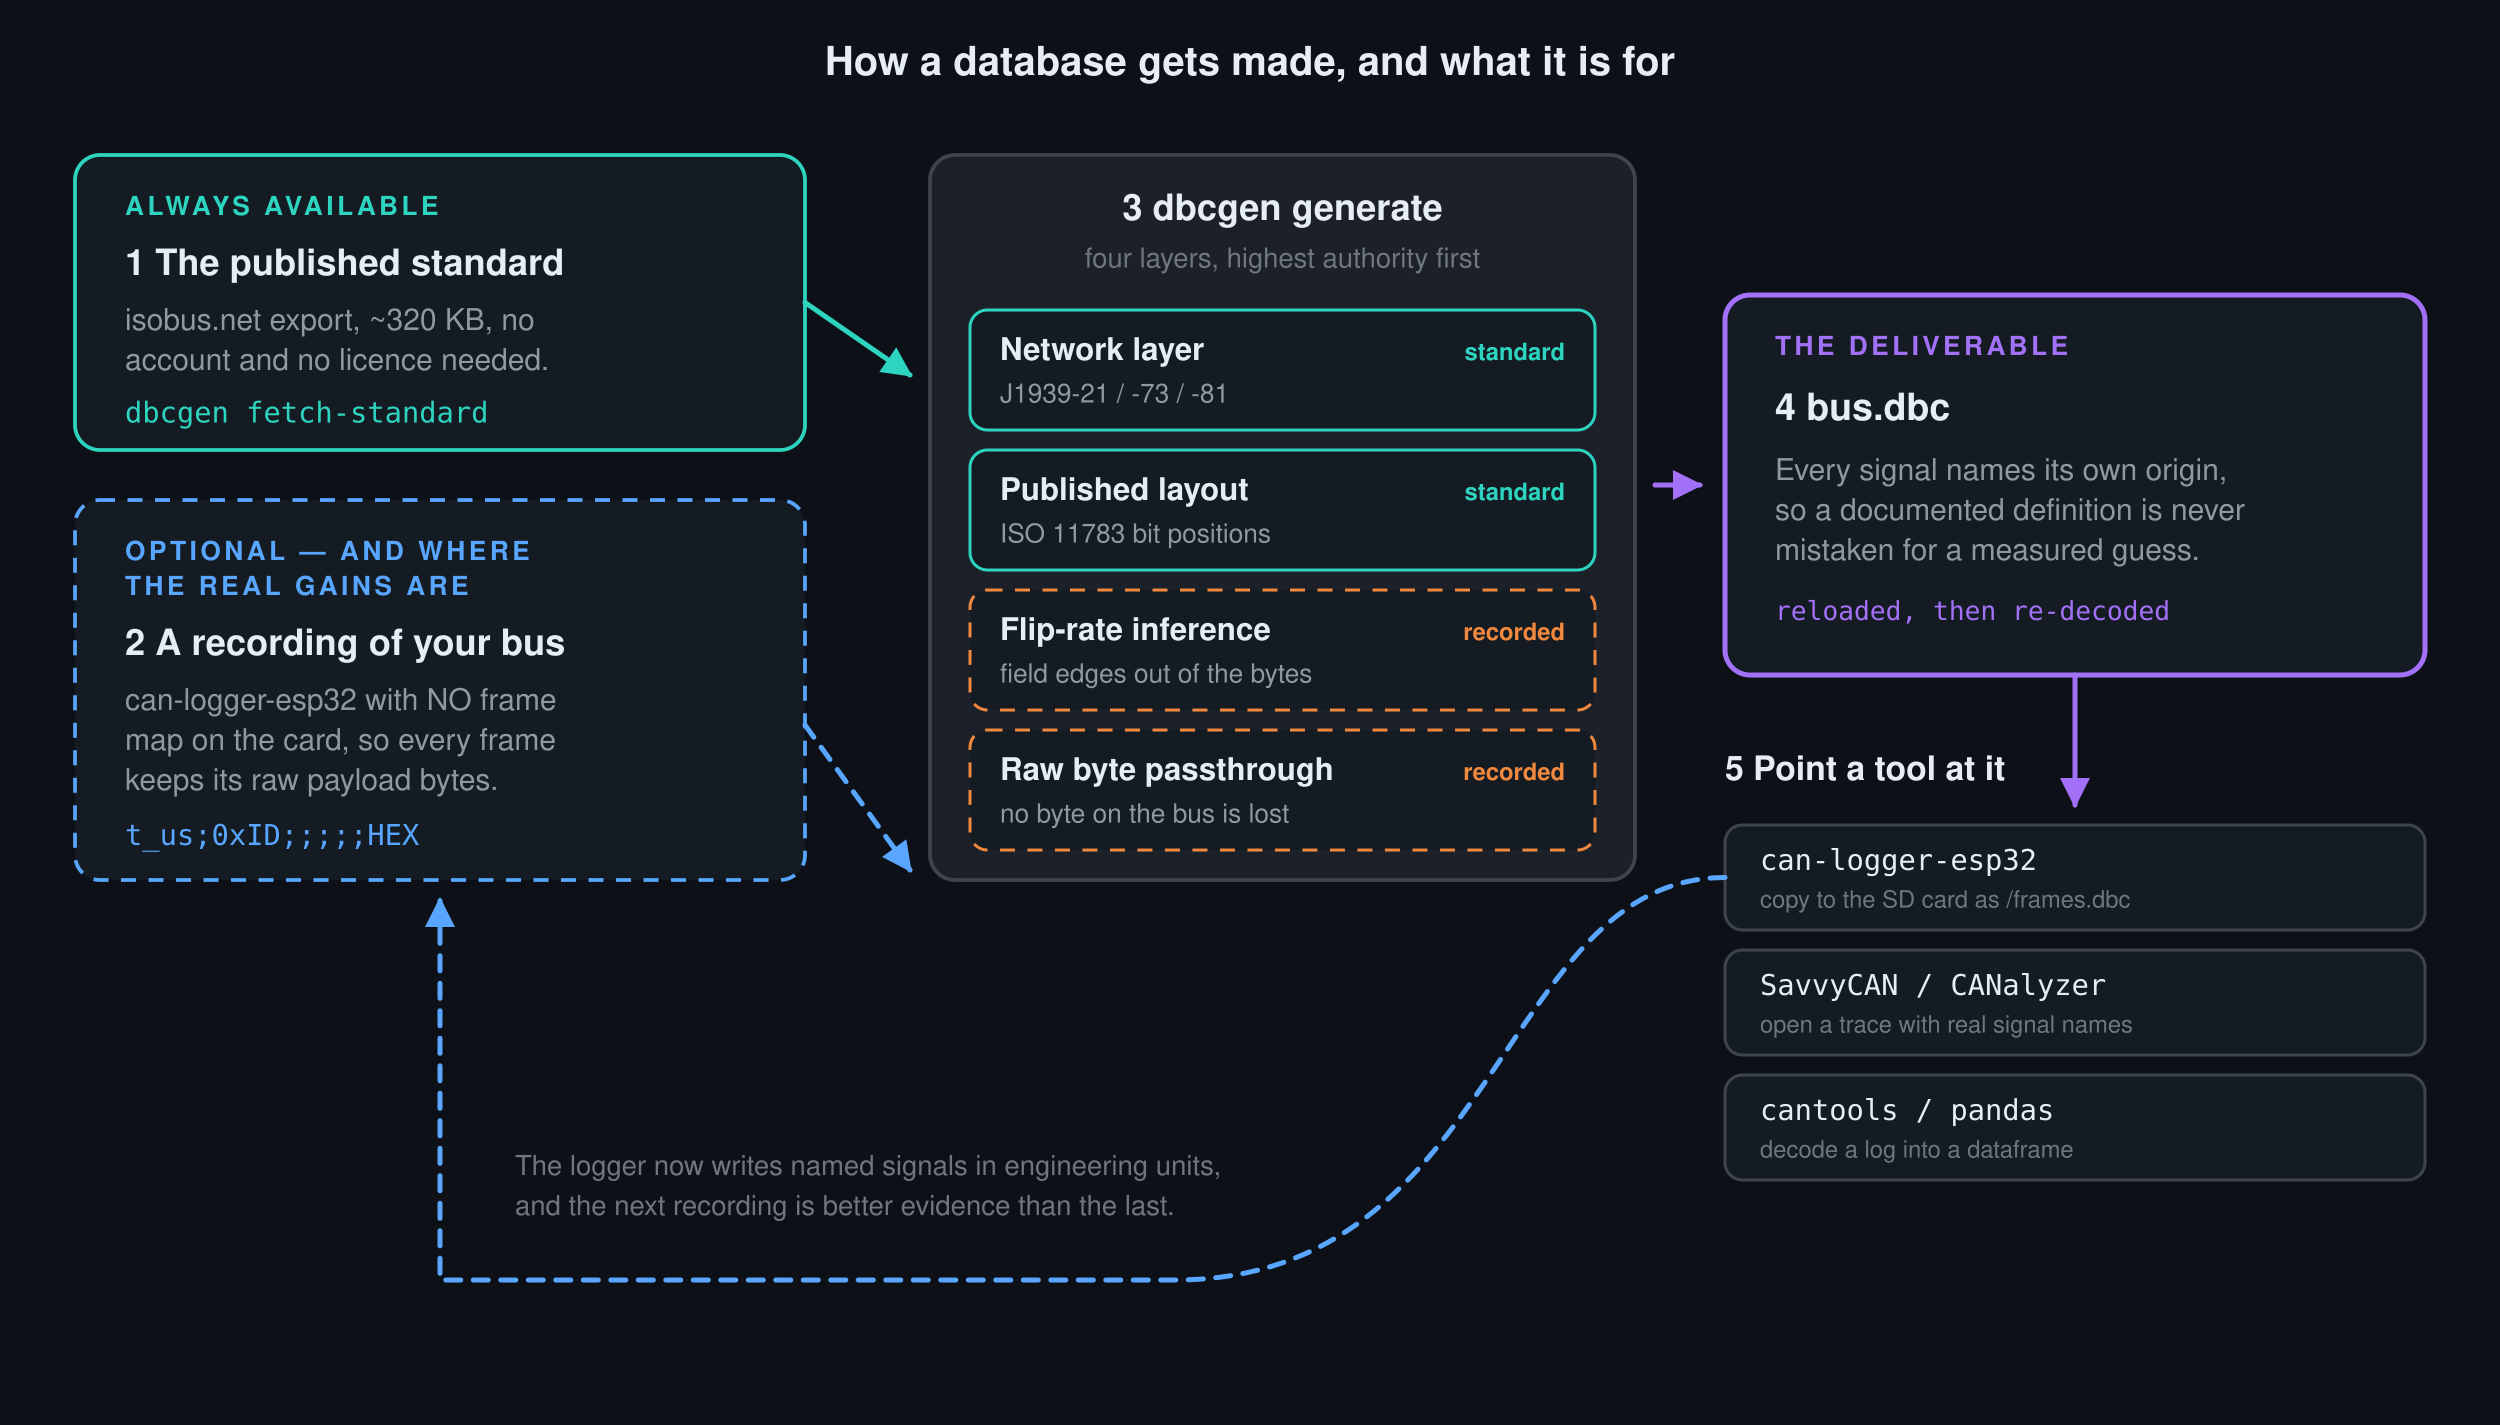
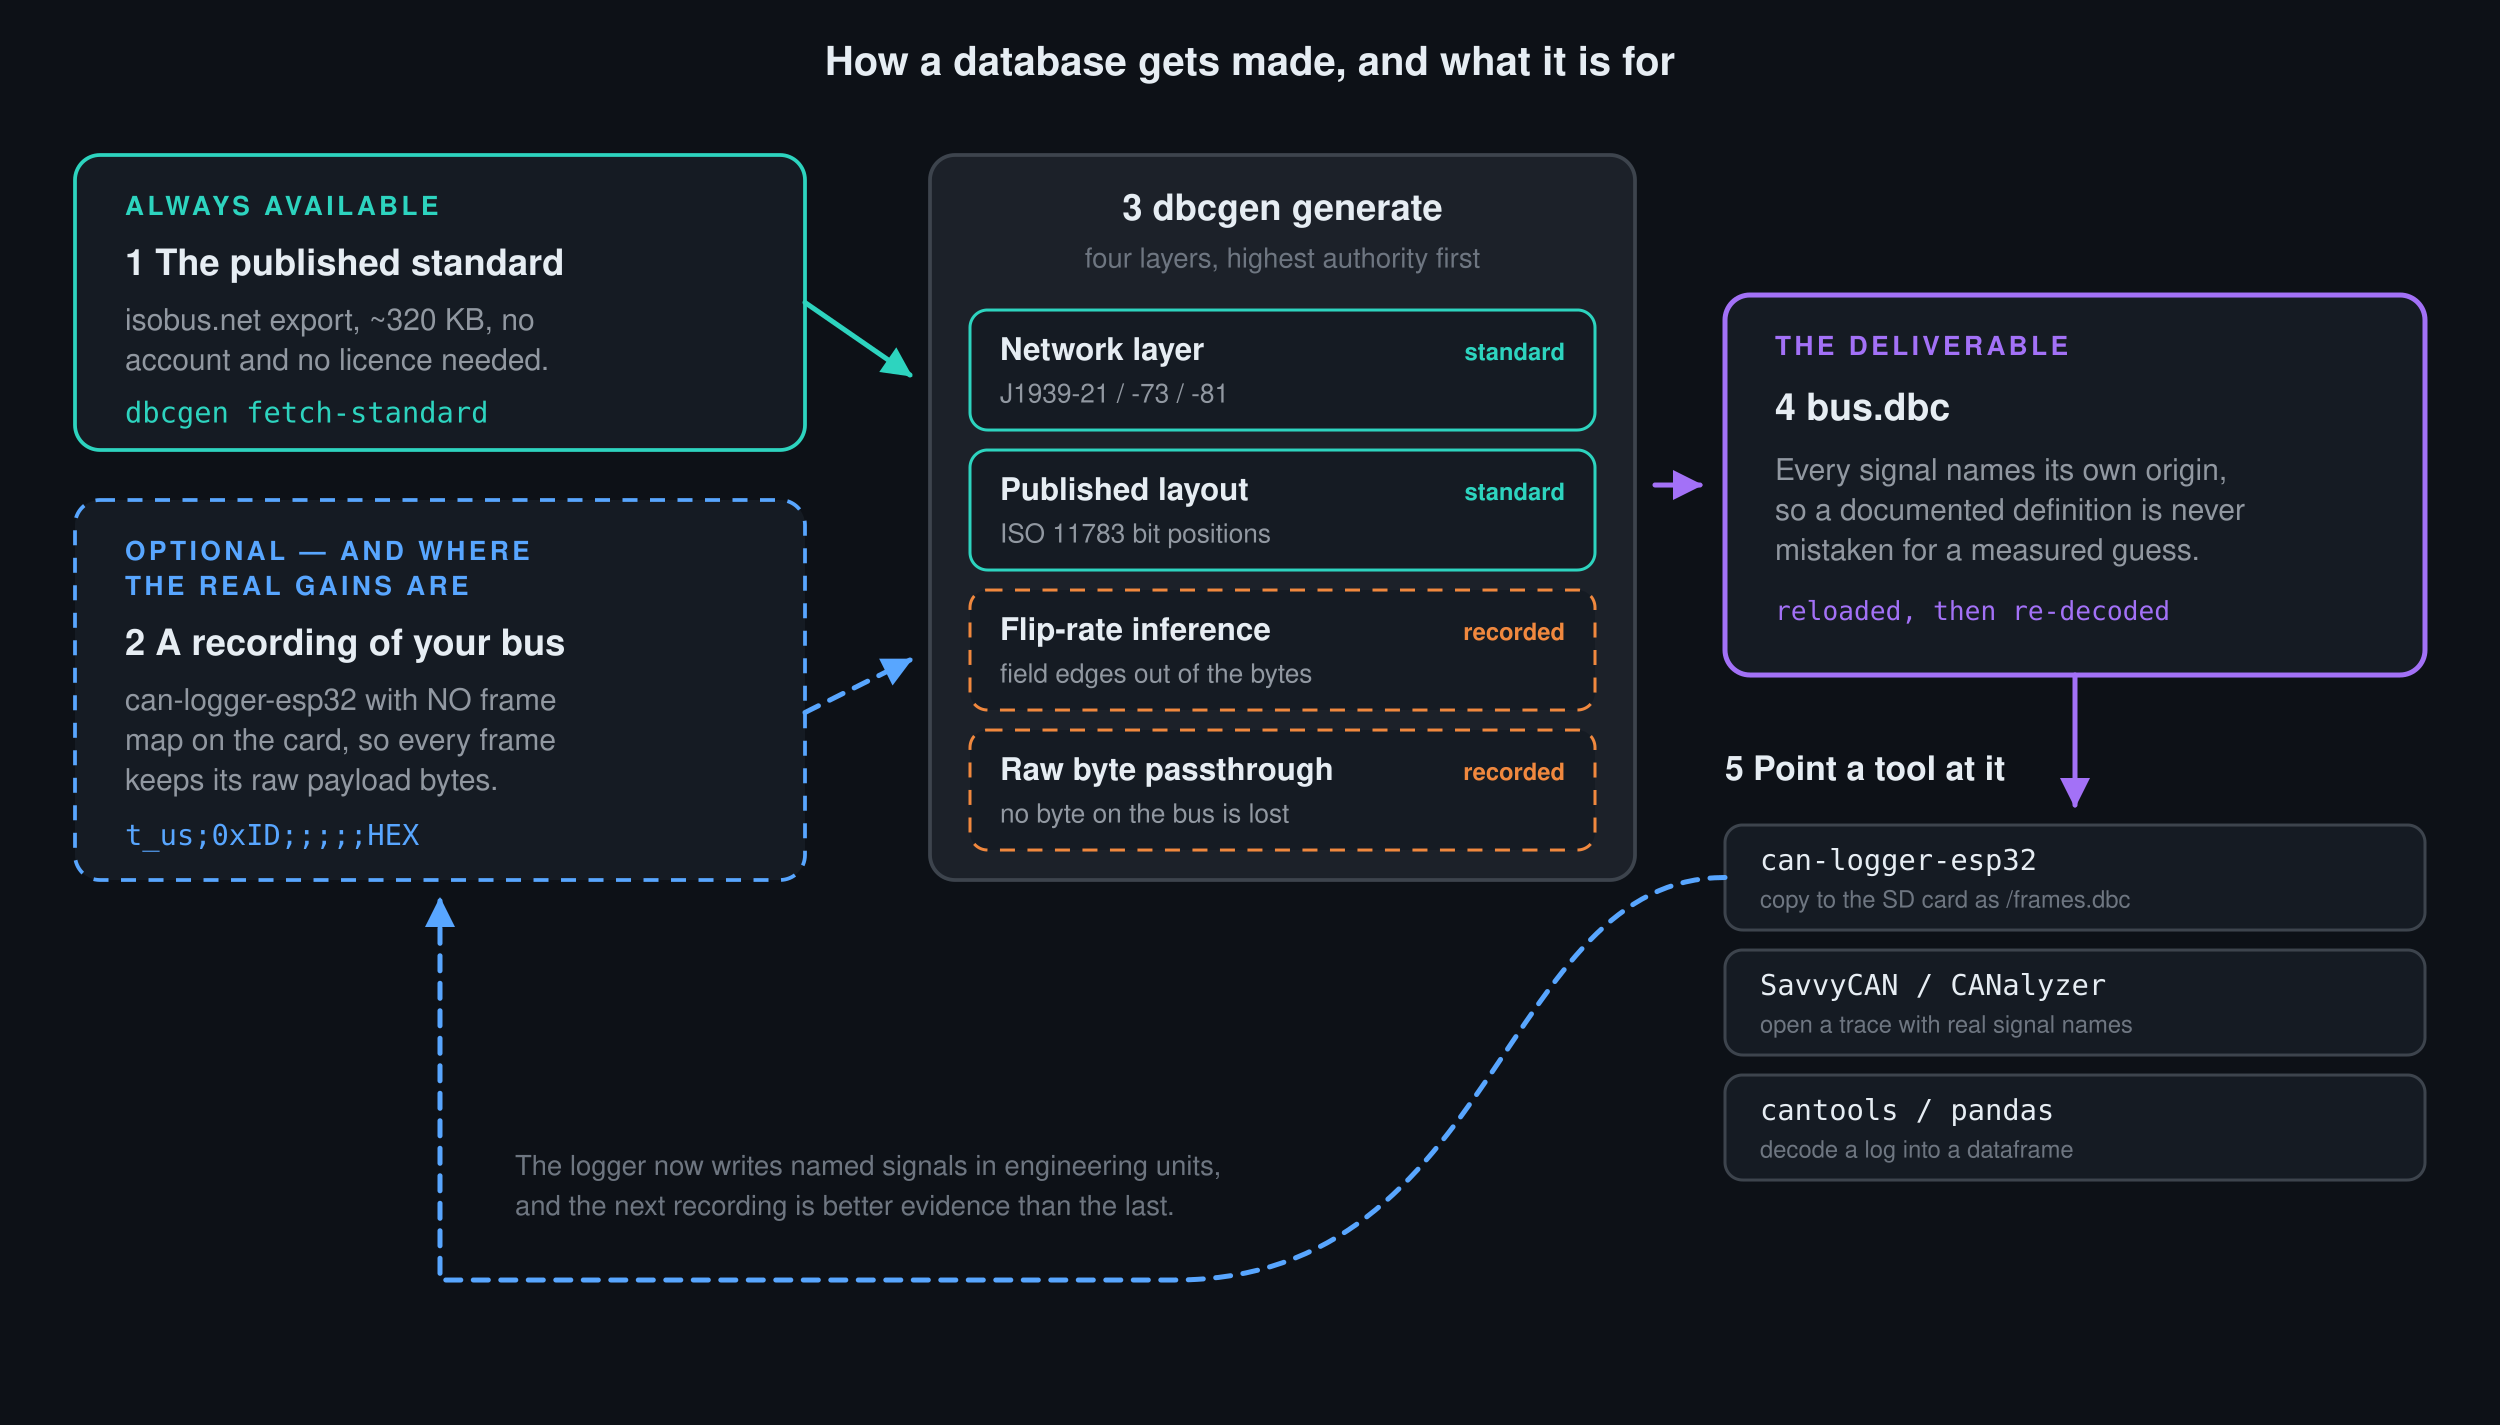
<svg xmlns="http://www.w3.org/2000/svg" width="1000" height="570" viewBox="0 0 1000 570" role="img">
  <defs>
    <marker id="head" viewBox="0 0 10 10" refX="9" refY="5" markerWidth="6" markerHeight="6" orient="auto-start-reverse">
      <path d="M 0 0 L 10 5 L 0 10 z" fill="#9198A1" />
    </marker>
    <marker id="head-std" viewBox="0 0 10 10" refX="9" refY="5" markerWidth="6" markerHeight="6" orient="auto-start-reverse">
      <path d="M 0 0 L 10 5 L 0 10 z" fill="#2DD4BF" />
    </marker>
    <marker id="head-inf" viewBox="0 0 10 10" refX="9" refY="5" markerWidth="6" markerHeight="6" orient="auto-start-reverse">
      <path d="M 0 0 L 10 5 L 0 10 z" fill="#F0883E" />
    </marker>
    <marker id="head-out" viewBox="0 0 10 10" refX="9" refY="5" markerWidth="6" markerHeight="6" orient="auto-start-reverse">
      <path d="M 0 0 L 10 5 L 0 10 z" fill="#A371F7" />
    </marker>
    <marker id="head-hw" viewBox="0 0 10 10" refX="9" refY="5" markerWidth="6" markerHeight="6" orient="auto-start-reverse">
      <path d="M 0 0 L 10 5 L 0 10 z" fill="#58A6FF" />
    </marker>
  </defs>
  <rect width="1000" height="570" fill="#0D1117" />
  <text x="500.0" y="30" font-family="ui-sans-serif,-apple-system,BlinkMacSystemFont,'Segoe UI',Helvetica,Arial,sans-serif" font-size="16" font-weight="600" fill="#E6EDF3" text-anchor="middle">How a database gets made, and what it is for</text>
  <rect x="30" y="62" width="292" height="118" rx="10" ry="10" fill="#151B23" stroke="#2DD4BF" stroke-width="1.5" />
  <text x="50" y="86" font-family="ui-sans-serif,-apple-system,BlinkMacSystemFont,'Segoe UI',Helvetica,Arial,sans-serif" font-size="10.5" font-weight="700" fill="#2DD4BF" text-anchor="start" letter-spacing="1.4">ALWAYS AVAILABLE</text>
  <text x="50" y="110" font-family="ui-sans-serif,-apple-system,BlinkMacSystemFont,'Segoe UI',Helvetica,Arial,sans-serif" font-size="14.5" font-weight="600" fill="#E6EDF3" text-anchor="start">1  The published standard</text>
  <text x="50" y="132" font-family="ui-sans-serif,-apple-system,BlinkMacSystemFont,'Segoe UI',Helvetica,Arial,sans-serif" font-size="12" font-weight="400" fill="#9198A1" text-anchor="start">isobus.net export, ~320 KB, no</text>
  <text x="50" y="148" font-family="ui-sans-serif,-apple-system,BlinkMacSystemFont,'Segoe UI',Helvetica,Arial,sans-serif" font-size="12" font-weight="400" fill="#9198A1" text-anchor="start">account and no licence needed.</text>
  <text x="50" y="169" font-family="ui-monospace,SFMono-Regular,'SF Mono',Menlo,Consolas,monospace" font-size="11.5" font-weight="400" fill="#2DD4BF" text-anchor="start">dbcgen fetch-standard</text>
  <rect x="30" y="200" width="292" height="152" rx="10" ry="10" fill="#151B23" stroke="#58A6FF" stroke-width="1.5" stroke-dasharray="6 5" />
  <text x="50" y="224" font-family="ui-sans-serif,-apple-system,BlinkMacSystemFont,'Segoe UI',Helvetica,Arial,sans-serif" font-size="10.5" font-weight="700" fill="#58A6FF" text-anchor="start" letter-spacing="1.4">OPTIONAL — AND WHERE</text>
  <text x="50" y="238" font-family="ui-sans-serif,-apple-system,BlinkMacSystemFont,'Segoe UI',Helvetica,Arial,sans-serif" font-size="10.5" font-weight="700" fill="#58A6FF" text-anchor="start" letter-spacing="1.4">THE REAL GAINS ARE</text>
  <text x="50" y="262" font-family="ui-sans-serif,-apple-system,BlinkMacSystemFont,'Segoe UI',Helvetica,Arial,sans-serif" font-size="14.5" font-weight="600" fill="#E6EDF3" text-anchor="start">2  A recording of your bus</text>
  <text x="50" y="284" font-family="ui-sans-serif,-apple-system,BlinkMacSystemFont,'Segoe UI',Helvetica,Arial,sans-serif" font-size="12" font-weight="400" fill="#9198A1" text-anchor="start">can-logger-esp32 with NO frame</text>
  <text x="50" y="300" font-family="ui-sans-serif,-apple-system,BlinkMacSystemFont,'Segoe UI',Helvetica,Arial,sans-serif" font-size="12" font-weight="400" fill="#9198A1" text-anchor="start">map on the card, so every frame</text>
  <text x="50" y="316" font-family="ui-sans-serif,-apple-system,BlinkMacSystemFont,'Segoe UI',Helvetica,Arial,sans-serif" font-size="12" font-weight="400" fill="#9198A1" text-anchor="start">keeps its raw payload bytes.</text>
  <text x="50" y="338" font-family="ui-monospace,SFMono-Regular,'SF Mono',Menlo,Consolas,monospace" font-size="11.5" font-weight="400" fill="#58A6FF" text-anchor="start">t_us;0xID;;;;;HEX</text>
  <rect x="372" y="62" width="282" height="290" rx="10" ry="10" fill="#1C2129" stroke="#3D444D" stroke-width="1.5" />
  <text x="513.0" y="88" font-family="ui-sans-serif,-apple-system,BlinkMacSystemFont,'Segoe UI',Helvetica,Arial,sans-serif" font-size="14.5" font-weight="600" fill="#E6EDF3" text-anchor="middle">3  dbcgen generate</text>
  <text x="513.0" y="107" font-family="ui-sans-serif,-apple-system,BlinkMacSystemFont,'Segoe UI',Helvetica,Arial,sans-serif" font-size="11" font-weight="400" fill="#6E7681" text-anchor="middle">four layers, highest authority first</text>
  <rect x="388" y="124" width="250" height="48" rx="7" ry="7" fill="#151B23" stroke="#2DD4BF" stroke-width="1.2" />
  <text x="400" y="144" font-family="ui-sans-serif,-apple-system,BlinkMacSystemFont,'Segoe UI',Helvetica,Arial,sans-serif" font-size="12.5" font-weight="600" fill="#E6EDF3" text-anchor="start">Network layer</text>
  <text x="400" y="161" font-family="ui-sans-serif,-apple-system,BlinkMacSystemFont,'Segoe UI',Helvetica,Arial,sans-serif" font-size="10.5" font-weight="400" fill="#9198A1" text-anchor="start">J1939-21 / -73 / -81</text>
  <text x="626" y="144" font-family="ui-sans-serif,-apple-system,BlinkMacSystemFont,'Segoe UI',Helvetica,Arial,sans-serif" font-size="9.5" font-weight="700" fill="#2DD4BF" text-anchor="end">standard</text>
  <rect x="388" y="180" width="250" height="48" rx="7" ry="7" fill="#151B23" stroke="#2DD4BF" stroke-width="1.2" />
  <text x="400" y="200" font-family="ui-sans-serif,-apple-system,BlinkMacSystemFont,'Segoe UI',Helvetica,Arial,sans-serif" font-size="12.5" font-weight="600" fill="#E6EDF3" text-anchor="start">Published layout</text>
  <text x="400" y="217" font-family="ui-sans-serif,-apple-system,BlinkMacSystemFont,'Segoe UI',Helvetica,Arial,sans-serif" font-size="10.5" font-weight="400" fill="#9198A1" text-anchor="start">ISO 11783 bit positions</text>
  <text x="626" y="200" font-family="ui-sans-serif,-apple-system,BlinkMacSystemFont,'Segoe UI',Helvetica,Arial,sans-serif" font-size="9.5" font-weight="700" fill="#2DD4BF" text-anchor="end">standard</text>
  <rect x="388" y="236" width="250" height="48" rx="7" ry="7" fill="#151B23" stroke="#F0883E" stroke-width="1.2" stroke-dasharray="6 5" />
  <text x="400" y="256" font-family="ui-sans-serif,-apple-system,BlinkMacSystemFont,'Segoe UI',Helvetica,Arial,sans-serif" font-size="12.5" font-weight="600" fill="#E6EDF3" text-anchor="start">Flip-rate inference</text>
  <text x="400" y="273" font-family="ui-sans-serif,-apple-system,BlinkMacSystemFont,'Segoe UI',Helvetica,Arial,sans-serif" font-size="10.5" font-weight="400" fill="#9198A1" text-anchor="start">field edges out of the bytes</text>
  <text x="626" y="256" font-family="ui-sans-serif,-apple-system,BlinkMacSystemFont,'Segoe UI',Helvetica,Arial,sans-serif" font-size="9.5" font-weight="700" fill="#F0883E" text-anchor="end">recorded</text>
  <rect x="388" y="292" width="250" height="48" rx="7" ry="7" fill="#151B23" stroke="#F0883E" stroke-width="1.2" stroke-dasharray="6 5" />
  <text x="400" y="312" font-family="ui-sans-serif,-apple-system,BlinkMacSystemFont,'Segoe UI',Helvetica,Arial,sans-serif" font-size="12.5" font-weight="600" fill="#E6EDF3" text-anchor="start">Raw byte passthrough</text>
  <text x="400" y="329" font-family="ui-sans-serif,-apple-system,BlinkMacSystemFont,'Segoe UI',Helvetica,Arial,sans-serif" font-size="10.5" font-weight="400" fill="#9198A1" text-anchor="start">no byte on the bus is lost</text>
  <text x="626" y="312" font-family="ui-sans-serif,-apple-system,BlinkMacSystemFont,'Segoe UI',Helvetica,Arial,sans-serif" font-size="9.5" font-weight="700" fill="#F0883E" text-anchor="end">recorded</text>
  <line x1="322" y1="121" x2="364" y2="150" stroke="#2DD4BF" stroke-width="2" stroke-linecap="round" marker-end="url(#head-std)" />
-   <line x1="322" y1="290" x2="364" y2="348" stroke="#58A6FF" stroke-width="2" stroke-linecap="round" stroke-dasharray="6 5" marker-end="url(#head-hw)" />
+   <line x1="322" y1="285" x2="364" y2="264" stroke="#58A6FF" stroke-width="2" stroke-linecap="round" stroke-dasharray="6 5" marker-end="url(#head-hw)" />
  <rect x="690" y="118" width="280" height="152" rx="10" ry="10" fill="#151B23" stroke="#A371F7" stroke-width="2" />
  <text x="710" y="142" font-family="ui-sans-serif,-apple-system,BlinkMacSystemFont,'Segoe UI',Helvetica,Arial,sans-serif" font-size="10.5" font-weight="700" fill="#A371F7" text-anchor="start" letter-spacing="1.4">THE DELIVERABLE</text>
  <text x="710" y="168" font-family="ui-sans-serif,-apple-system,BlinkMacSystemFont,'Segoe UI',Helvetica,Arial,sans-serif" font-size="15" font-weight="600" fill="#E6EDF3" text-anchor="start">4  bus.dbc</text>
  <text x="710" y="192" font-family="ui-sans-serif,-apple-system,BlinkMacSystemFont,'Segoe UI',Helvetica,Arial,sans-serif" font-size="12" font-weight="400" fill="#9198A1" text-anchor="start">Every signal names its own origin,</text>
  <text x="710" y="208" font-family="ui-sans-serif,-apple-system,BlinkMacSystemFont,'Segoe UI',Helvetica,Arial,sans-serif" font-size="12" font-weight="400" fill="#9198A1" text-anchor="start">so a documented definition is never</text>
  <text x="710" y="224" font-family="ui-sans-serif,-apple-system,BlinkMacSystemFont,'Segoe UI',Helvetica,Arial,sans-serif" font-size="12" font-weight="400" fill="#9198A1" text-anchor="start">mistaken for a measured guess.</text>
  <text x="710" y="248" font-family="ui-monospace,SFMono-Regular,'SF Mono',Menlo,Consolas,monospace" font-size="10.5" font-weight="400" fill="#A371F7" text-anchor="start">reloaded, then re-decoded</text>
  <line x1="662" y1="194" x2="680" y2="194" stroke="#A371F7" stroke-width="2" stroke-linecap="round" marker-end="url(#head-out)" />
  <text x="690" y="312" font-family="ui-sans-serif,-apple-system,BlinkMacSystemFont,'Segoe UI',Helvetica,Arial,sans-serif" font-size="13.5" font-weight="600" fill="#E6EDF3" text-anchor="start">5  Point a tool at it</text>
  <rect x="690" y="330" width="280" height="42" rx="7" ry="7" fill="#151B23" stroke="#3D444D" stroke-width="1.2" />
  <text x="704" y="348" font-family="ui-monospace,SFMono-Regular,'SF Mono',Menlo,Consolas,monospace" font-size="11.5" font-weight="400" fill="#E6EDF3" text-anchor="start">can-logger-esp32</text>
  <text x="704" y="363" font-family="ui-sans-serif,-apple-system,BlinkMacSystemFont,'Segoe UI',Helvetica,Arial,sans-serif" font-size="9.5" font-weight="400" fill="#6E7681" text-anchor="start">copy to the SD card as /frames.dbc</text>
  <rect x="690" y="380" width="280" height="42" rx="7" ry="7" fill="#151B23" stroke="#3D444D" stroke-width="1.2" />
  <text x="704" y="398" font-family="ui-monospace,SFMono-Regular,'SF Mono',Menlo,Consolas,monospace" font-size="11.5" font-weight="400" fill="#E6EDF3" text-anchor="start">SavvyCAN / CANalyzer</text>
  <text x="704" y="413" font-family="ui-sans-serif,-apple-system,BlinkMacSystemFont,'Segoe UI',Helvetica,Arial,sans-serif" font-size="9.5" font-weight="400" fill="#6E7681" text-anchor="start">open a trace with real signal names</text>
  <rect x="690" y="430" width="280" height="42" rx="7" ry="7" fill="#151B23" stroke="#3D444D" stroke-width="1.2" />
  <text x="704" y="448" font-family="ui-monospace,SFMono-Regular,'SF Mono',Menlo,Consolas,monospace" font-size="11.5" font-weight="400" fill="#E6EDF3" text-anchor="start">cantools / pandas</text>
  <text x="704" y="463" font-family="ui-sans-serif,-apple-system,BlinkMacSystemFont,'Segoe UI',Helvetica,Arial,sans-serif" font-size="9.5" font-weight="400" fill="#6E7681" text-anchor="start">decode a log into a dataframe</text>
  <path d="M 830.0 270 L 830.0 322" fill="none" stroke="#A371F7" stroke-width="2" stroke-linecap="round" stroke-linejoin="round" marker-end="url(#head-out)" />
  <path d="M 690 351 C 600 351, 600 512, 470 512 L 176 512 L 176 360" fill="none" stroke="#58A6FF" stroke-width="2" stroke-linecap="round" stroke-linejoin="round" stroke-dasharray="6 5" marker-end="url(#head-hw)" />
  <text x="206" y="470" font-family="ui-sans-serif,-apple-system,BlinkMacSystemFont,'Segoe UI',Helvetica,Arial,sans-serif" font-size="11" font-weight="400" fill="#6E7681" text-anchor="start">The logger now writes named signals in engineering units,</text>
  <text x="206" y="486" font-family="ui-sans-serif,-apple-system,BlinkMacSystemFont,'Segoe UI',Helvetica,Arial,sans-serif" font-size="11" font-weight="400" fill="#6E7681" text-anchor="start">and the next recording is better evidence than the last.</text>
</svg>
